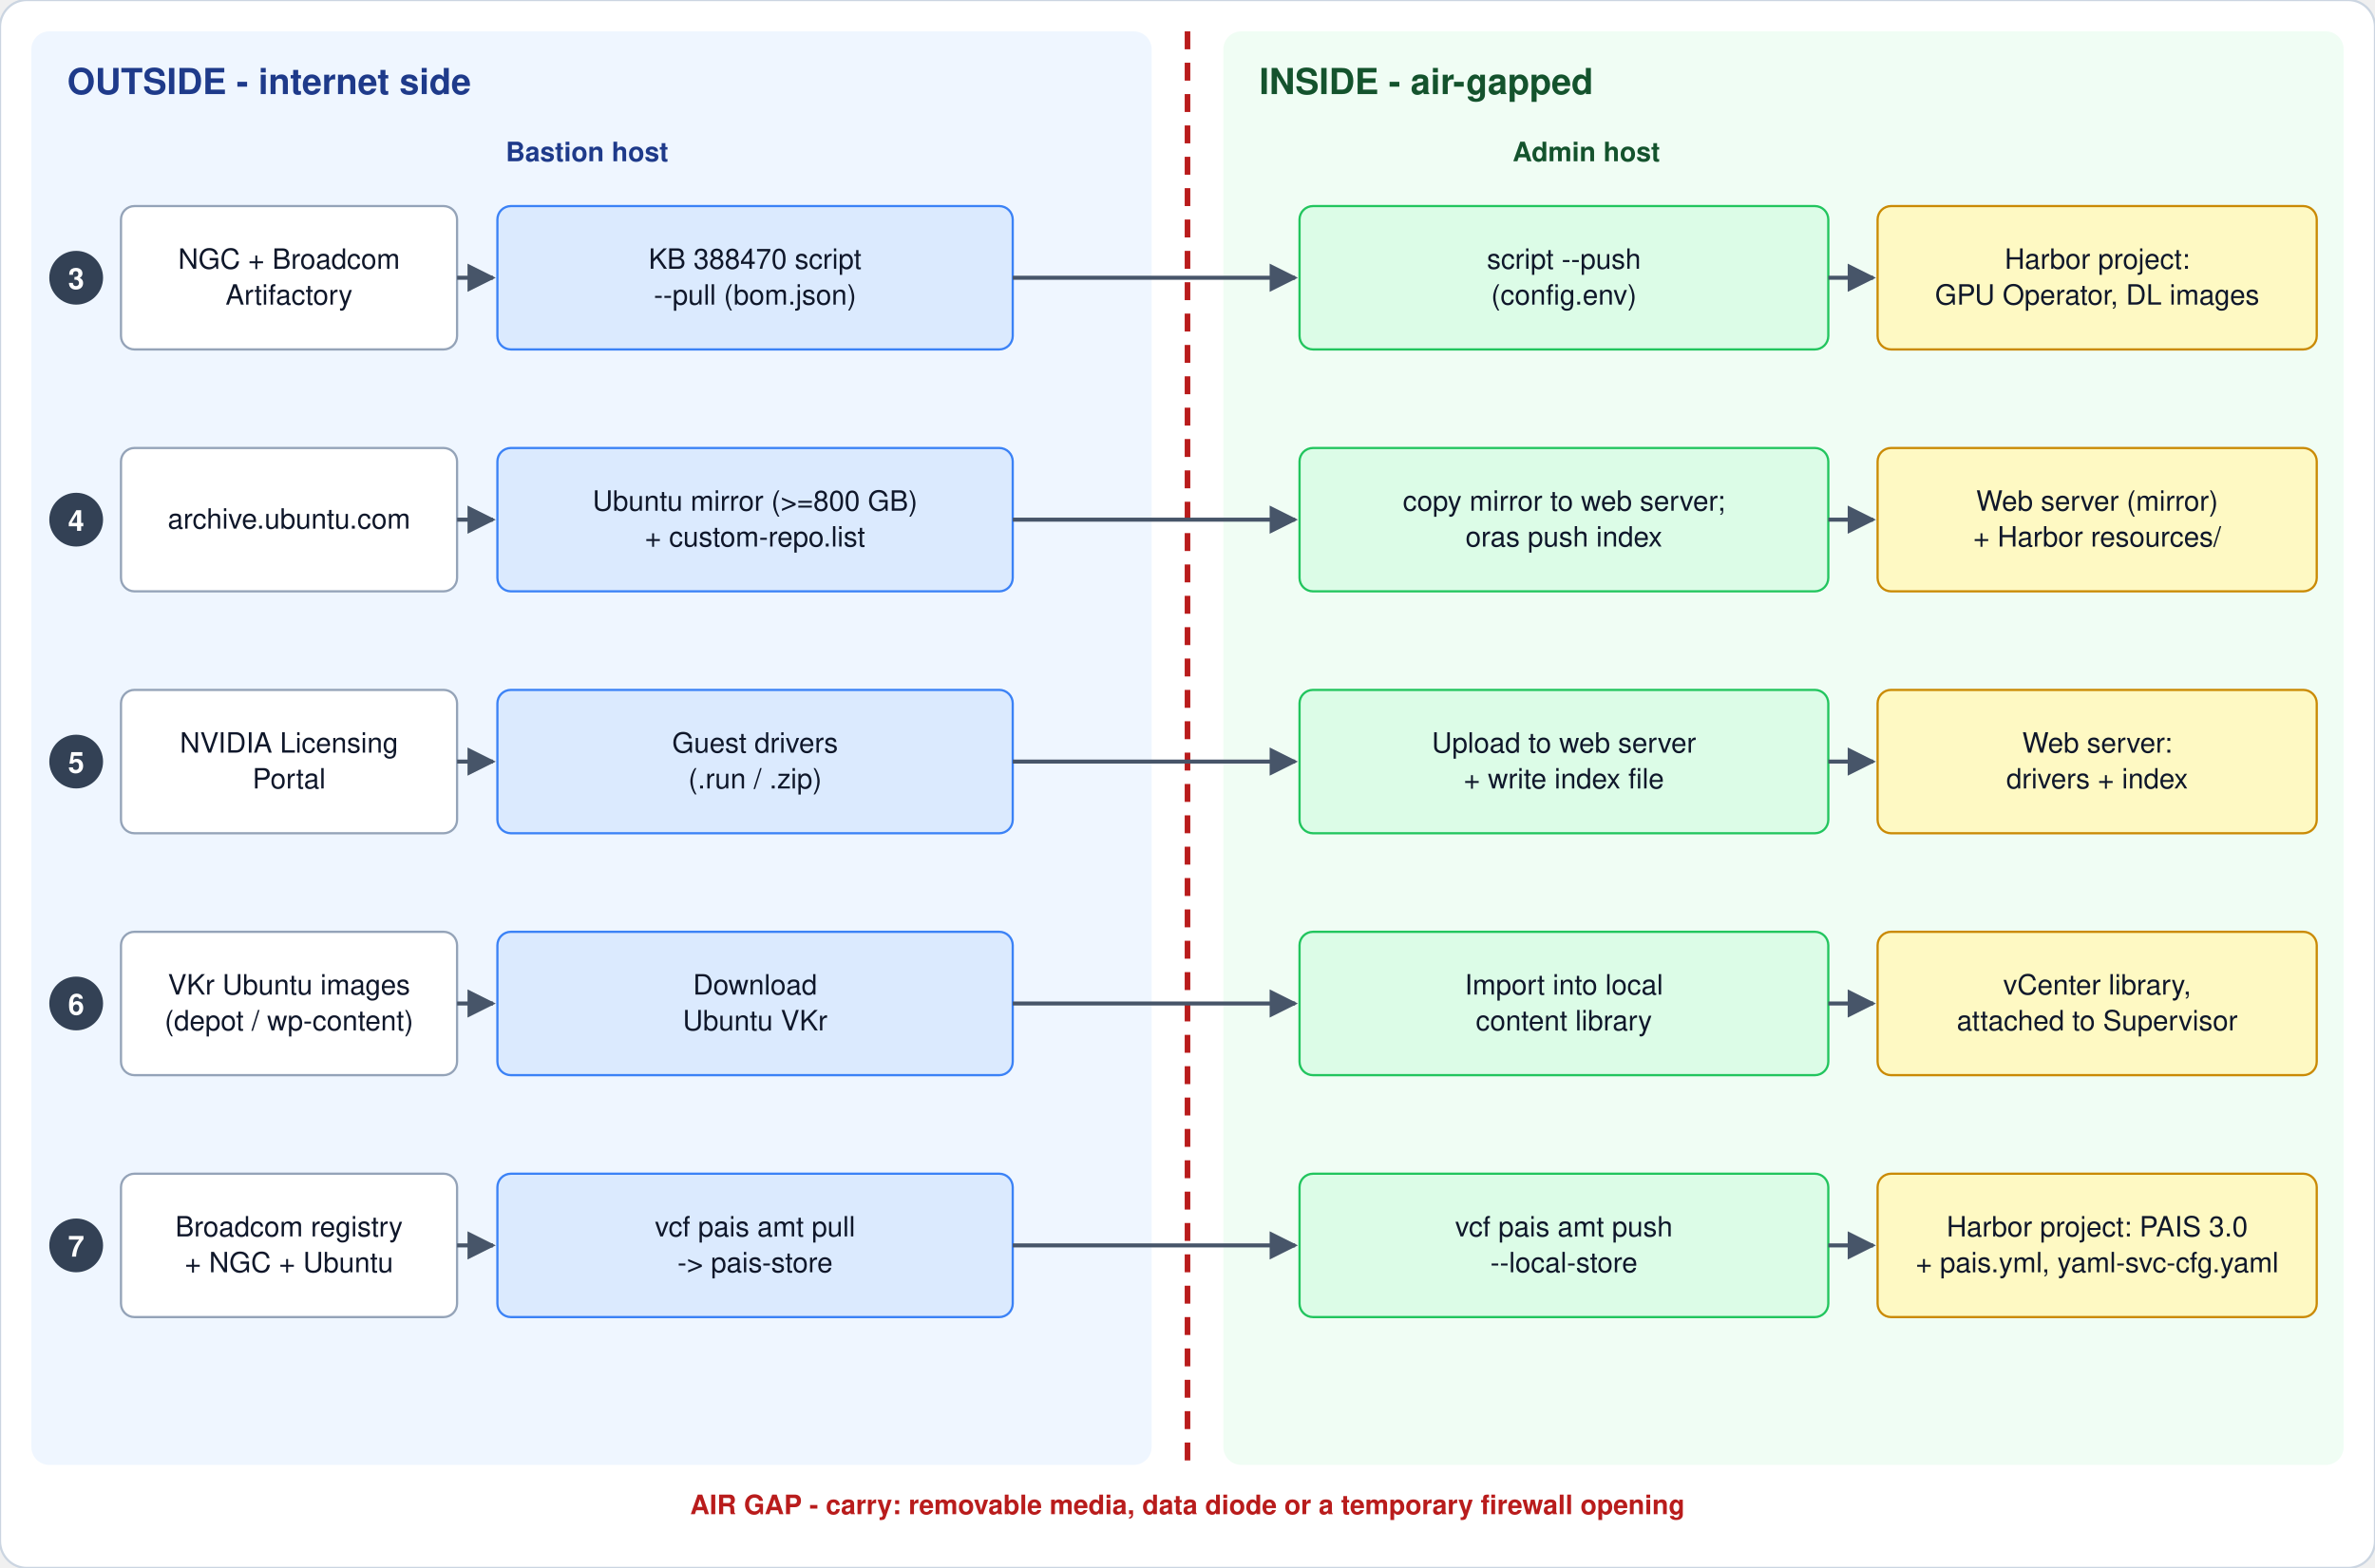
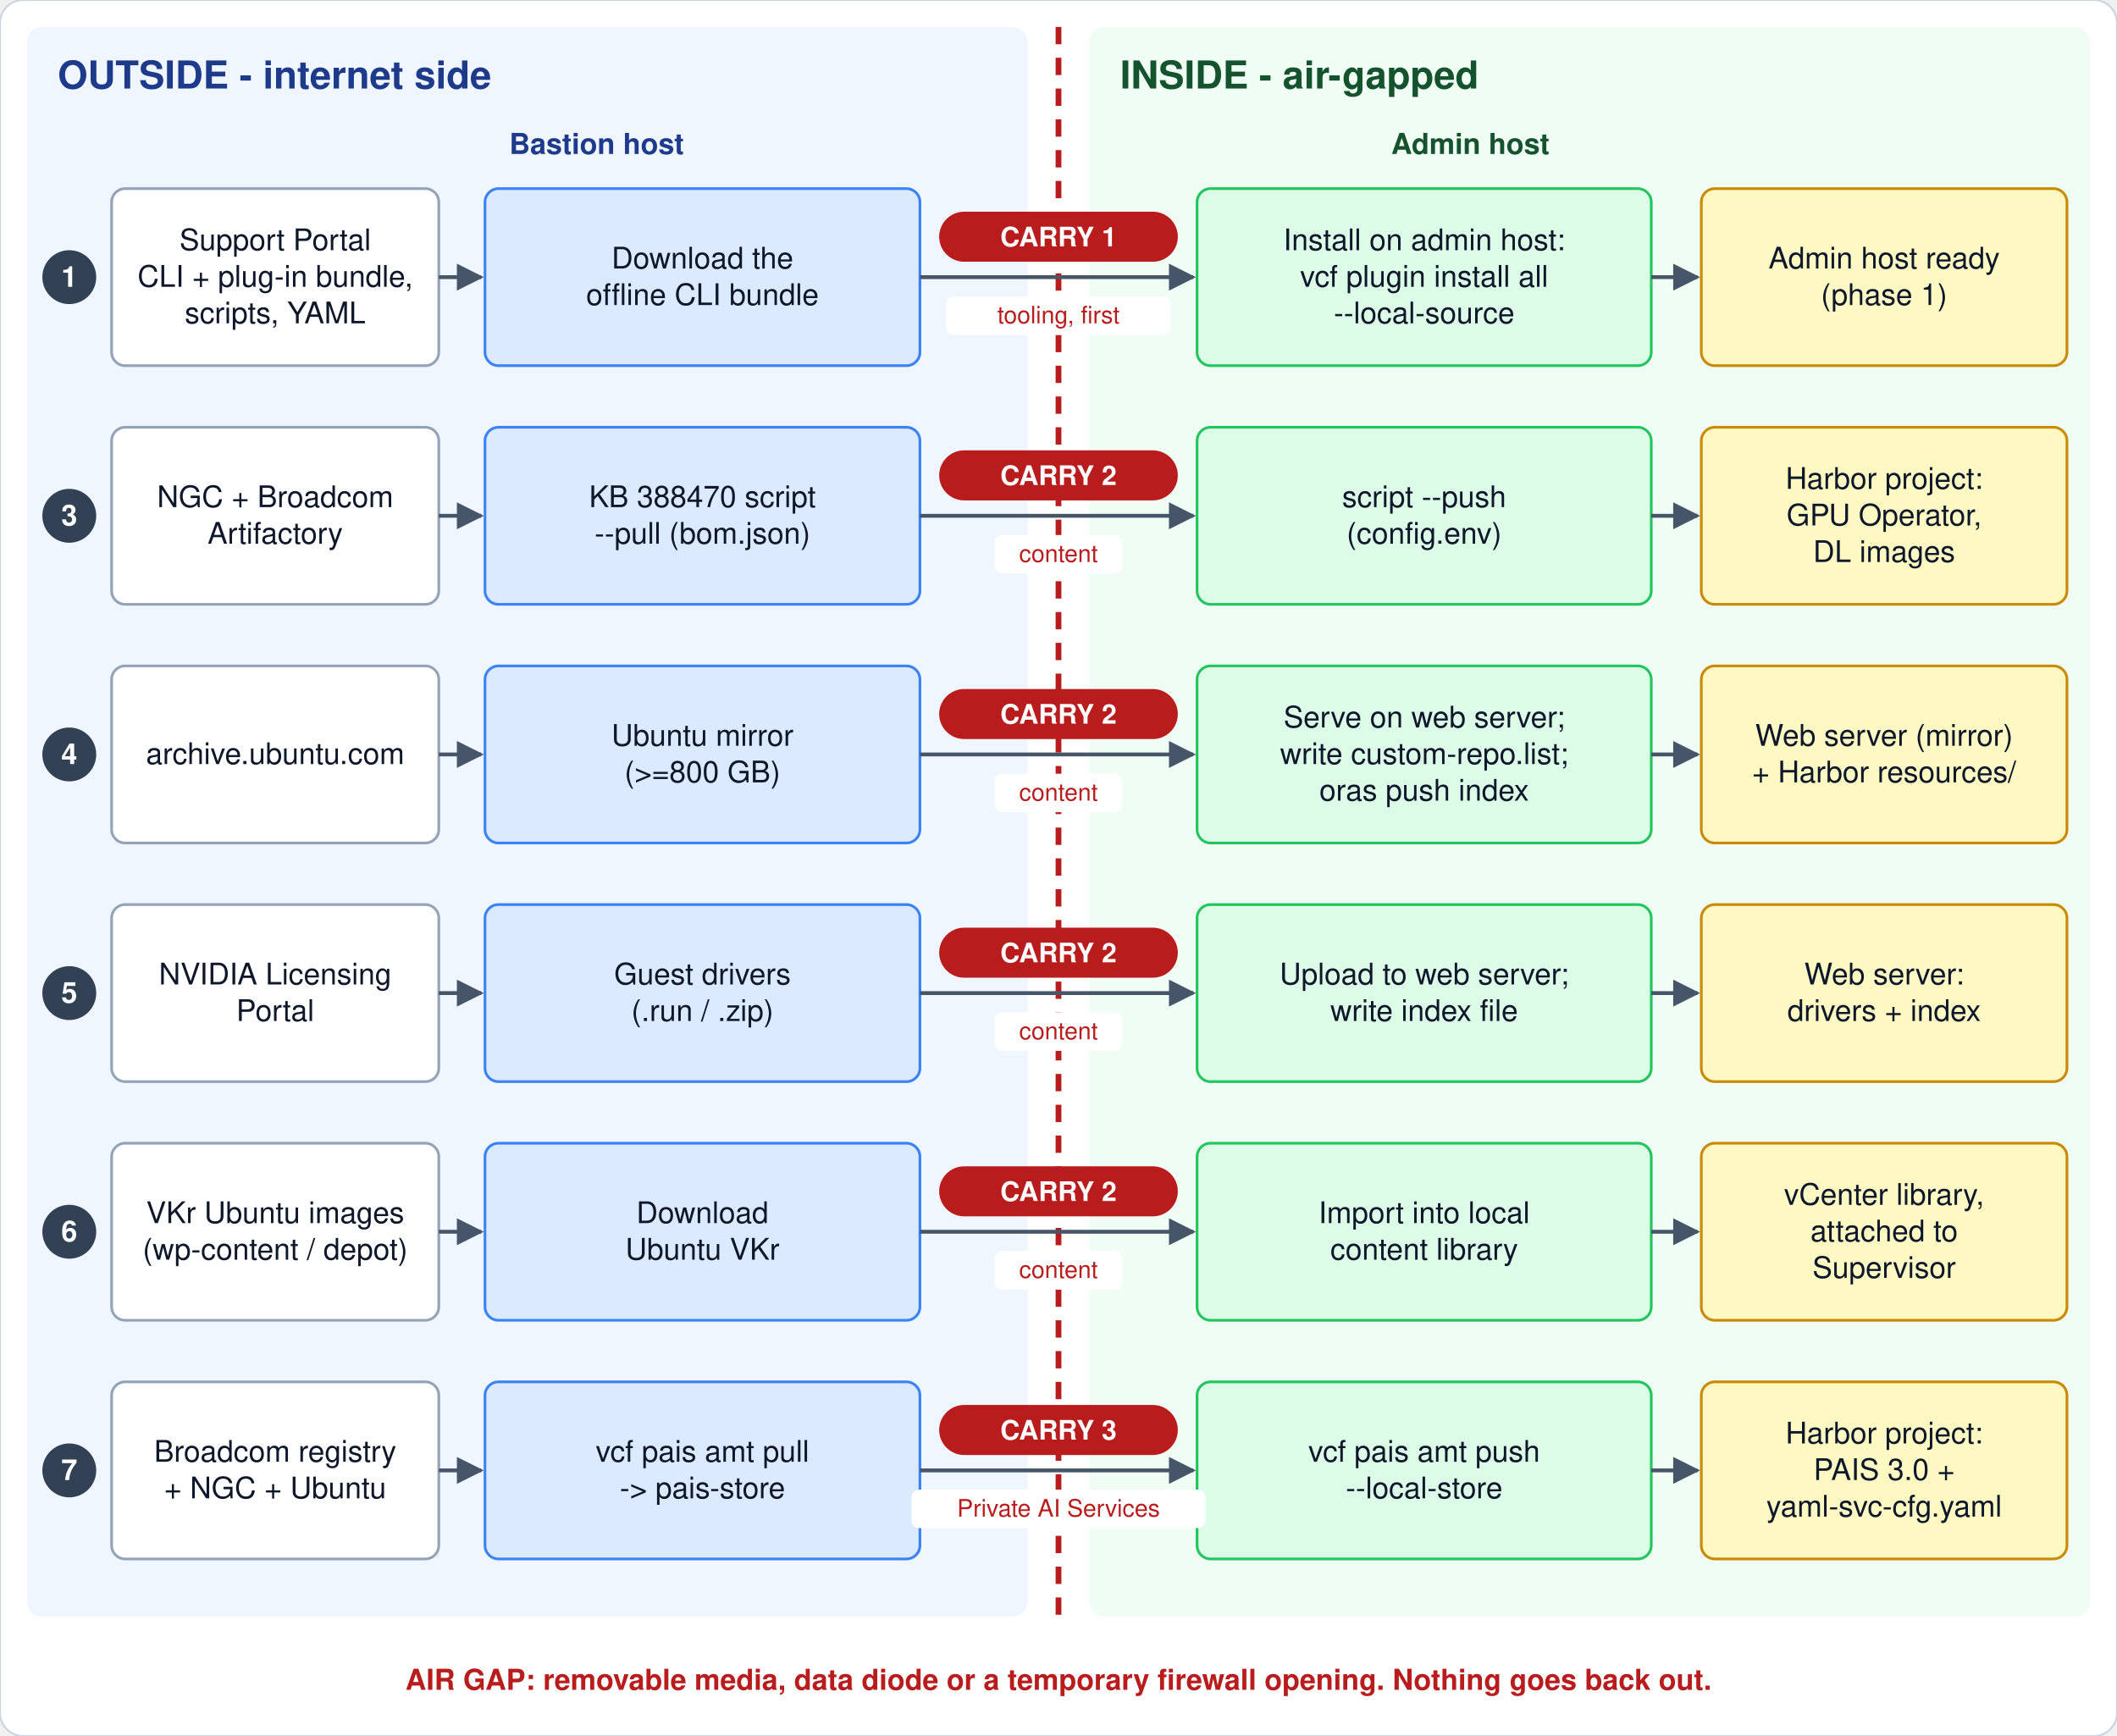
- <svg xmlns="http://www.w3.org/2000/svg" viewBox="0 0 1060 700" role="img" aria-labelledby="t d" font-family="Segoe UI, Helvetica, Arial, sans-serif">
+ <svg xmlns="http://www.w3.org/2000/svg" viewBox="0 0 1100 902" role="img" aria-labelledby="t d" font-family="Segoe UI, Helvetica, Arial, sans-serif">
  <defs>
    <marker id="a" viewBox="0 0 10 10" refX="9" refY="5" markerWidth="7" markerHeight="7" orient="auto">
      <path d="M0 0L10 5L0 10z" fill="#475569" />
    </marker>
  </defs>
-   <rect width="1060" height="700" rx="12" fill="#ffffff" stroke="#cbd5e1" />
-   <rect x="14" y="14" width="500" height="640" rx="8" fill="#eff6ff" />
-   <rect x="546" y="14" width="500" height="640" rx="8" fill="#f0fdf4" />
-   <text x="30" y="42" font-size="16" font-weight="700" fill="#1e3a8a">OUTSIDE - internet side</text>
-   <text x="562" y="42" font-size="16" font-weight="700" fill="#14532d">INSIDE - air-gapped</text>
-   <text x="262" y="72" font-size="12" font-weight="600" fill="#1e3a8a" text-anchor="middle">Bastion host</text>
-   <text x="708" y="72" font-size="12" font-weight="600" fill="#14532d" text-anchor="middle">Admin host</text>
-   <line x1="530" y1="14" x2="530" y2="654" stroke="#b91c1c" stroke-width="2.5" stroke-dasharray="8 6" />
-   <text x="530" y="676" font-size="12" fill="#b91c1c" text-anchor="middle" font-weight="600">AIR GAP - carry: removable media, data diode or a temporary firewall opening</text>
-   <circle cx="34" cy="124" r="12" fill="#334155" />
-   <text x="34" y="129" font-size="13" font-weight="700" fill="#fff" text-anchor="middle">3</text>
-   <rect x="54" y="92" width="150" height="64" rx="6" fill="#ffffff" stroke="#94a3b8" />
-   <text x="129.0" y="120.0" font-size="12.5" fill="#0f172a" text-anchor="middle">NGC + Broadcom</text>
-   <text x="129.0" y="136.0" font-size="12.5" fill="#0f172a" text-anchor="middle">Artifactory</text>
-   <rect x="222" y="92" width="230" height="64" rx="6" fill="#dbeafe" stroke="#3b82f6" />
-   <text x="337.0" y="120.0" font-size="12.5" fill="#0f172a" text-anchor="middle">KB 388470 script</text>
-   <text x="337.0" y="136.0" font-size="12.5" fill="#0f172a" text-anchor="middle">--pull (bom.json)</text>
-   <rect x="580" y="92" width="236" height="64" rx="6" fill="#dcfce7" stroke="#22c55e" />
-   <text x="698.0" y="120.0" font-size="12.5" fill="#0f172a" text-anchor="middle">script --push</text>
-   <text x="698.0" y="136.0" font-size="12.5" fill="#0f172a" text-anchor="middle">(config.env)</text>
-   <rect x="838" y="92" width="196" height="64" rx="6" fill="#fef9c3" stroke="#ca8a04" />
-   <text x="936.0" y="120.0" font-size="12.5" fill="#0f172a" text-anchor="middle">Harbor project:</text>
-   <text x="936.0" y="136.0" font-size="12.5" fill="#0f172a" text-anchor="middle">GPU Operator, DL images</text>
-   <line x1="204" y1="124" x2="220" y2="124" stroke="#475569" stroke-width="1.8" marker-end="url(#a)" />
-   <line x1="452" y1="124" x2="578" y2="124" stroke="#475569" stroke-width="1.8" marker-end="url(#a)" />
-   <line x1="816" y1="124" x2="836" y2="124" stroke="#475569" stroke-width="1.8" marker-end="url(#a)" />
-   <circle cx="34" cy="232" r="12" fill="#334155" />
-   <text x="34" y="237" font-size="13" font-weight="700" fill="#fff" text-anchor="middle">4</text>
-   <rect x="54" y="200" width="150" height="64" rx="6" fill="#ffffff" stroke="#94a3b8" />
-   <text x="129.0" y="236.0" font-size="12.5" fill="#0f172a" text-anchor="middle">archive.ubuntu.com</text>
-   <rect x="222" y="200" width="230" height="64" rx="6" fill="#dbeafe" stroke="#3b82f6" />
-   <text x="337.0" y="228.0" font-size="12.5" fill="#0f172a" text-anchor="middle">Ubuntu mirror (&gt;=800 GB)</text>
-   <text x="337.0" y="244.0" font-size="12.5" fill="#0f172a" text-anchor="middle">+ custom-repo.list</text>
-   <rect x="580" y="200" width="236" height="64" rx="6" fill="#dcfce7" stroke="#22c55e" />
-   <text x="698.0" y="228.0" font-size="12.5" fill="#0f172a" text-anchor="middle">copy mirror to web server;</text>
-   <text x="698.0" y="244.0" font-size="12.5" fill="#0f172a" text-anchor="middle">oras push index</text>
-   <rect x="838" y="200" width="196" height="64" rx="6" fill="#fef9c3" stroke="#ca8a04" />
-   <text x="936.0" y="228.0" font-size="12.5" fill="#0f172a" text-anchor="middle">Web server (mirror)</text>
-   <text x="936.0" y="244.0" font-size="12.5" fill="#0f172a" text-anchor="middle">+ Harbor resources/</text>
-   <line x1="204" y1="232" x2="220" y2="232" stroke="#475569" stroke-width="1.8" marker-end="url(#a)" />
-   <line x1="452" y1="232" x2="578" y2="232" stroke="#475569" stroke-width="1.8" marker-end="url(#a)" />
-   <line x1="816" y1="232" x2="836" y2="232" stroke="#475569" stroke-width="1.8" marker-end="url(#a)" />
-   <circle cx="34" cy="340" r="12" fill="#334155" />
-   <text x="34" y="345" font-size="13" font-weight="700" fill="#fff" text-anchor="middle">5</text>
-   <rect x="54" y="308" width="150" height="64" rx="6" fill="#ffffff" stroke="#94a3b8" />
-   <text x="129.0" y="336.0" font-size="12.5" fill="#0f172a" text-anchor="middle">NVIDIA Licensing</text>
-   <text x="129.0" y="352.0" font-size="12.5" fill="#0f172a" text-anchor="middle">Portal</text>
-   <rect x="222" y="308" width="230" height="64" rx="6" fill="#dbeafe" stroke="#3b82f6" />
-   <text x="337.0" y="336.0" font-size="12.5" fill="#0f172a" text-anchor="middle">Guest drivers</text>
-   <text x="337.0" y="352.0" font-size="12.5" fill="#0f172a" text-anchor="middle">(.run / .zip)</text>
-   <rect x="580" y="308" width="236" height="64" rx="6" fill="#dcfce7" stroke="#22c55e" />
-   <text x="698.0" y="336.0" font-size="12.5" fill="#0f172a" text-anchor="middle">Upload to web server</text>
-   <text x="698.0" y="352.0" font-size="12.5" fill="#0f172a" text-anchor="middle">+ write index file</text>
-   <rect x="838" y="308" width="196" height="64" rx="6" fill="#fef9c3" stroke="#ca8a04" />
-   <text x="936.0" y="336.0" font-size="12.5" fill="#0f172a" text-anchor="middle">Web server:</text>
-   <text x="936.0" y="352.0" font-size="12.5" fill="#0f172a" text-anchor="middle">drivers + index</text>
-   <line x1="204" y1="340" x2="220" y2="340" stroke="#475569" stroke-width="1.8" marker-end="url(#a)" />
-   <line x1="452" y1="340" x2="578" y2="340" stroke="#475569" stroke-width="1.8" marker-end="url(#a)" />
-   <line x1="816" y1="340" x2="836" y2="340" stroke="#475569" stroke-width="1.8" marker-end="url(#a)" />
-   <circle cx="34" cy="448" r="12" fill="#334155" />
-   <text x="34" y="453" font-size="13" font-weight="700" fill="#fff" text-anchor="middle">6</text>
-   <rect x="54" y="416" width="150" height="64" rx="6" fill="#ffffff" stroke="#94a3b8" />
-   <text x="129.0" y="444.0" font-size="12.5" fill="#0f172a" text-anchor="middle">VKr Ubuntu images</text>
-   <text x="129.0" y="460.0" font-size="12.5" fill="#0f172a" text-anchor="middle">(depot / wp-content)</text>
-   <rect x="222" y="416" width="230" height="64" rx="6" fill="#dbeafe" stroke="#3b82f6" />
-   <text x="337.0" y="444.0" font-size="12.5" fill="#0f172a" text-anchor="middle">Download</text>
-   <text x="337.0" y="460.0" font-size="12.5" fill="#0f172a" text-anchor="middle">Ubuntu VKr</text>
-   <rect x="580" y="416" width="236" height="64" rx="6" fill="#dcfce7" stroke="#22c55e" />
-   <text x="698.0" y="444.0" font-size="12.5" fill="#0f172a" text-anchor="middle">Import into local</text>
-   <text x="698.0" y="460.0" font-size="12.5" fill="#0f172a" text-anchor="middle">content library</text>
-   <rect x="838" y="416" width="196" height="64" rx="6" fill="#fef9c3" stroke="#ca8a04" />
-   <text x="936.0" y="444.0" font-size="12.5" fill="#0f172a" text-anchor="middle">vCenter library,</text>
-   <text x="936.0" y="460.0" font-size="12.5" fill="#0f172a" text-anchor="middle">attached to Supervisor</text>
-   <line x1="204" y1="448" x2="220" y2="448" stroke="#475569" stroke-width="1.8" marker-end="url(#a)" />
-   <line x1="452" y1="448" x2="578" y2="448" stroke="#475569" stroke-width="1.8" marker-end="url(#a)" />
-   <line x1="816" y1="448" x2="836" y2="448" stroke="#475569" stroke-width="1.8" marker-end="url(#a)" />
-   <circle cx="34" cy="556" r="12" fill="#334155" />
-   <text x="34" y="561" font-size="13" font-weight="700" fill="#fff" text-anchor="middle">7</text>
-   <rect x="54" y="524" width="150" height="64" rx="6" fill="#ffffff" stroke="#94a3b8" />
-   <text x="129.0" y="552.0" font-size="12.5" fill="#0f172a" text-anchor="middle">Broadcom registry</text>
-   <text x="129.0" y="568.0" font-size="12.5" fill="#0f172a" text-anchor="middle">+ NGC + Ubuntu</text>
-   <rect x="222" y="524" width="230" height="64" rx="6" fill="#dbeafe" stroke="#3b82f6" />
-   <text x="337.0" y="552.0" font-size="12.5" fill="#0f172a" text-anchor="middle">vcf pais amt pull</text>
-   <text x="337.0" y="568.0" font-size="12.5" fill="#0f172a" text-anchor="middle">-&gt; pais-store</text>
-   <rect x="580" y="524" width="236" height="64" rx="6" fill="#dcfce7" stroke="#22c55e" />
-   <text x="698.0" y="552.0" font-size="12.5" fill="#0f172a" text-anchor="middle">vcf pais amt push</text>
-   <text x="698.0" y="568.0" font-size="12.5" fill="#0f172a" text-anchor="middle">--local-store</text>
-   <rect x="838" y="524" width="196" height="64" rx="6" fill="#fef9c3" stroke="#ca8a04" />
-   <text x="936.0" y="552.0" font-size="12.5" fill="#0f172a" text-anchor="middle">Harbor project: PAIS 3.0</text>
-   <text x="936.0" y="568.0" font-size="12.5" fill="#0f172a" text-anchor="middle">+ pais.yml, yaml-svc-cfg.yaml</text>
-   <line x1="204" y1="556" x2="220" y2="556" stroke="#475569" stroke-width="1.8" marker-end="url(#a)" />
-   <line x1="452" y1="556" x2="578" y2="556" stroke="#475569" stroke-width="1.8" marker-end="url(#a)" />
-   <line x1="816" y1="556" x2="836" y2="556" stroke="#475569" stroke-width="1.8" marker-end="url(#a)" />
+   <rect width="1100" height="902" rx="12" fill="#ffffff" stroke="#cbd5e1" />
+   <rect x="14" y="14" width="520" height="826" rx="8" fill="#eff6ff" />
+   <rect x="566" y="14" width="520" height="826" rx="8" fill="#f0fdf4" />
+   <text x="30" y="46" font-size="20" font-weight="700" fill="#1e3a8a">OUTSIDE - internet side</text>
+   <text x="582" y="46" font-size="20" font-weight="700" fill="#14532d">INSIDE - air-gapped</text>
+   <text x="310" y="80" font-size="15" font-weight="600" fill="#1e3a8a" text-anchor="middle">Bastion host</text>
+   <text x="764" y="80" font-size="15" font-weight="600" fill="#14532d" text-anchor="middle">Admin host</text>
+   <line x1="550" y1="14" x2="550" y2="840" stroke="#b91c1c" stroke-width="3" stroke-dasharray="9 7" />
+   <text x="550" y="878" font-size="15" fill="#b91c1c" text-anchor="middle" font-weight="600">AIR GAP: removable media, data diode or a temporary firewall opening. Nothing goes back out.</text>
+   <circle cx="36" cy="144.0" r="14" fill="#334155" />
+   <text x="36" y="149.0" font-size="15" font-weight="700" fill="#fff" text-anchor="middle">1</text>
+   <rect x="58" y="98" width="170" height="92" rx="7" fill="#ffffff" stroke="#94a3b8" stroke-width="1.4" />
+   <text x="143.0" y="130.0" font-size="15.5" fill="#0f172a" text-anchor="middle">Support Portal</text>
+   <text x="143.0" y="149.0" font-size="15.5" fill="#0f172a" text-anchor="middle">CLI + plug-in bundle,</text>
+   <text x="143.0" y="168.0" font-size="15.5" fill="#0f172a" text-anchor="middle">scripts, YAML</text>
+   <rect x="252" y="98" width="226" height="92" rx="7" fill="#dbeafe" stroke="#3b82f6" stroke-width="1.4" />
+   <text x="365.0" y="139.5" font-size="15.5" fill="#0f172a" text-anchor="middle">Download the</text>
+   <text x="365.0" y="158.5" font-size="15.5" fill="#0f172a" text-anchor="middle">offline CLI bundle</text>
+   <rect x="622" y="98" width="236" height="92" rx="7" fill="#dcfce7" stroke="#22c55e" stroke-width="1.4" />
+   <text x="740.0" y="130.0" font-size="15.5" fill="#0f172a" text-anchor="middle">Install on admin host:</text>
+   <text x="740.0" y="149.0" font-size="15.5" fill="#0f172a" text-anchor="middle">vcf plugin install all</text>
+   <text x="740.0" y="168.0" font-size="15.5" fill="#0f172a" text-anchor="middle">--local-source</text>
+   <rect x="884" y="98" width="190" height="92" rx="7" fill="#fef9c3" stroke="#ca8a04" stroke-width="1.4" />
+   <text x="979.0" y="139.5" font-size="15.5" fill="#0f172a" text-anchor="middle">Admin host ready</text>
+   <text x="979.0" y="158.5" font-size="15.5" fill="#0f172a" text-anchor="middle">(phase 1)</text>
+   <line x1="228" y1="144.0" x2="250" y2="144.0" stroke="#475569" stroke-width="2" marker-end="url(#a)" />
+   <line x1="478" y1="144.0" x2="620" y2="144.0" stroke="#475569" stroke-width="2" marker-end="url(#a)" />
+   <line x1="858" y1="144.0" x2="882" y2="144.0" stroke="#475569" stroke-width="2" marker-end="url(#a)" />
+   <rect x="488" y="110.0" width="124" height="26" rx="13" fill="#b91c1c" />
+   <text x="550" y="128.0" font-size="14" font-weight="700" fill="#fff" text-anchor="middle">CARRY 1</text>
+   <rect x="491.6" y="154.0" width="116.8" height="20" rx="4" fill="#ffffff" />
+   <text x="550" y="168.0" font-size="12.5" fill="#b91c1c" text-anchor="middle">tooling, first</text>
+   <circle cx="36" cy="268.0" r="14" fill="#334155" />
+   <text x="36" y="273.0" font-size="15" font-weight="700" fill="#fff" text-anchor="middle">3</text>
+   <rect x="58" y="222" width="170" height="92" rx="7" fill="#ffffff" stroke="#94a3b8" stroke-width="1.4" />
+   <text x="143.0" y="263.5" font-size="15.5" fill="#0f172a" text-anchor="middle">NGC + Broadcom</text>
+   <text x="143.0" y="282.5" font-size="15.5" fill="#0f172a" text-anchor="middle">Artifactory</text>
+   <rect x="252" y="222" width="226" height="92" rx="7" fill="#dbeafe" stroke="#3b82f6" stroke-width="1.4" />
+   <text x="365.0" y="263.5" font-size="15.5" fill="#0f172a" text-anchor="middle">KB 388470 script</text>
+   <text x="365.0" y="282.5" font-size="15.5" fill="#0f172a" text-anchor="middle">--pull (bom.json)</text>
+   <rect x="622" y="222" width="236" height="92" rx="7" fill="#dcfce7" stroke="#22c55e" stroke-width="1.4" />
+   <text x="740.0" y="263.5" font-size="15.5" fill="#0f172a" text-anchor="middle">script --push</text>
+   <text x="740.0" y="282.5" font-size="15.5" fill="#0f172a" text-anchor="middle">(config.env)</text>
+   <rect x="884" y="222" width="190" height="92" rx="7" fill="#fef9c3" stroke="#ca8a04" stroke-width="1.4" />
+   <text x="979.0" y="254.0" font-size="15.5" fill="#0f172a" text-anchor="middle">Harbor project:</text>
+   <text x="979.0" y="273.0" font-size="15.5" fill="#0f172a" text-anchor="middle">GPU Operator,</text>
+   <text x="979.0" y="292.0" font-size="15.5" fill="#0f172a" text-anchor="middle">DL images</text>
+   <line x1="228" y1="268.0" x2="250" y2="268.0" stroke="#475569" stroke-width="2" marker-end="url(#a)" />
+   <line x1="478" y1="268.0" x2="620" y2="268.0" stroke="#475569" stroke-width="2" marker-end="url(#a)" />
+   <line x1="858" y1="268.0" x2="882" y2="268.0" stroke="#475569" stroke-width="2" marker-end="url(#a)" />
+   <rect x="488" y="234.0" width="124" height="26" rx="13" fill="#b91c1c" />
+   <text x="550" y="252.0" font-size="14" font-weight="700" fill="#fff" text-anchor="middle">CARRY 2</text>
+   <rect x="516.8" y="278.0" width="66.4" height="20" rx="4" fill="#ffffff" />
+   <text x="550" y="292.0" font-size="12.5" fill="#b91c1c" text-anchor="middle">content</text>
+   <circle cx="36" cy="392.0" r="14" fill="#334155" />
+   <text x="36" y="397.0" font-size="15" font-weight="700" fill="#fff" text-anchor="middle">4</text>
+   <rect x="58" y="346" width="170" height="92" rx="7" fill="#ffffff" stroke="#94a3b8" stroke-width="1.4" />
+   <text x="143.0" y="397.0" font-size="15.5" fill="#0f172a" text-anchor="middle">archive.ubuntu.com</text>
+   <rect x="252" y="346" width="226" height="92" rx="7" fill="#dbeafe" stroke="#3b82f6" stroke-width="1.4" />
+   <text x="365.0" y="387.5" font-size="15.5" fill="#0f172a" text-anchor="middle">Ubuntu mirror</text>
+   <text x="365.0" y="406.5" font-size="15.5" fill="#0f172a" text-anchor="middle">(&gt;=800 GB)</text>
+   <rect x="622" y="346" width="236" height="92" rx="7" fill="#dcfce7" stroke="#22c55e" stroke-width="1.4" />
+   <text x="740.0" y="378.0" font-size="15.5" fill="#0f172a" text-anchor="middle">Serve on web server;</text>
+   <text x="740.0" y="397.0" font-size="15.5" fill="#0f172a" text-anchor="middle">write custom-repo.list;</text>
+   <text x="740.0" y="416.0" font-size="15.5" fill="#0f172a" text-anchor="middle">oras push index</text>
+   <rect x="884" y="346" width="190" height="92" rx="7" fill="#fef9c3" stroke="#ca8a04" stroke-width="1.4" />
+   <text x="979.0" y="387.5" font-size="15.5" fill="#0f172a" text-anchor="middle">Web server (mirror)</text>
+   <text x="979.0" y="406.5" font-size="15.5" fill="#0f172a" text-anchor="middle">+ Harbor resources/</text>
+   <line x1="228" y1="392.0" x2="250" y2="392.0" stroke="#475569" stroke-width="2" marker-end="url(#a)" />
+   <line x1="478" y1="392.0" x2="620" y2="392.0" stroke="#475569" stroke-width="2" marker-end="url(#a)" />
+   <line x1="858" y1="392.0" x2="882" y2="392.0" stroke="#475569" stroke-width="2" marker-end="url(#a)" />
+   <rect x="488" y="358.0" width="124" height="26" rx="13" fill="#b91c1c" />
+   <text x="550" y="376.0" font-size="14" font-weight="700" fill="#fff" text-anchor="middle">CARRY 2</text>
+   <rect x="516.8" y="402.0" width="66.4" height="20" rx="4" fill="#ffffff" />
+   <text x="550" y="416.0" font-size="12.5" fill="#b91c1c" text-anchor="middle">content</text>
+   <circle cx="36" cy="516.0" r="14" fill="#334155" />
+   <text x="36" y="521.0" font-size="15" font-weight="700" fill="#fff" text-anchor="middle">5</text>
+   <rect x="58" y="470" width="170" height="92" rx="7" fill="#ffffff" stroke="#94a3b8" stroke-width="1.4" />
+   <text x="143.0" y="511.5" font-size="15.5" fill="#0f172a" text-anchor="middle">NVIDIA Licensing</text>
+   <text x="143.0" y="530.5" font-size="15.5" fill="#0f172a" text-anchor="middle">Portal</text>
+   <rect x="252" y="470" width="226" height="92" rx="7" fill="#dbeafe" stroke="#3b82f6" stroke-width="1.4" />
+   <text x="365.0" y="511.5" font-size="15.5" fill="#0f172a" text-anchor="middle">Guest drivers</text>
+   <text x="365.0" y="530.5" font-size="15.5" fill="#0f172a" text-anchor="middle">(.run / .zip)</text>
+   <rect x="622" y="470" width="236" height="92" rx="7" fill="#dcfce7" stroke="#22c55e" stroke-width="1.4" />
+   <text x="740.0" y="511.5" font-size="15.5" fill="#0f172a" text-anchor="middle">Upload to web server;</text>
+   <text x="740.0" y="530.5" font-size="15.5" fill="#0f172a" text-anchor="middle">write index file</text>
+   <rect x="884" y="470" width="190" height="92" rx="7" fill="#fef9c3" stroke="#ca8a04" stroke-width="1.4" />
+   <text x="979.0" y="511.5" font-size="15.5" fill="#0f172a" text-anchor="middle">Web server:</text>
+   <text x="979.0" y="530.5" font-size="15.5" fill="#0f172a" text-anchor="middle">drivers + index</text>
+   <line x1="228" y1="516.0" x2="250" y2="516.0" stroke="#475569" stroke-width="2" marker-end="url(#a)" />
+   <line x1="478" y1="516.0" x2="620" y2="516.0" stroke="#475569" stroke-width="2" marker-end="url(#a)" />
+   <line x1="858" y1="516.0" x2="882" y2="516.0" stroke="#475569" stroke-width="2" marker-end="url(#a)" />
+   <rect x="488" y="482.0" width="124" height="26" rx="13" fill="#b91c1c" />
+   <text x="550" y="500.0" font-size="14" font-weight="700" fill="#fff" text-anchor="middle">CARRY 2</text>
+   <rect x="516.8" y="526.0" width="66.4" height="20" rx="4" fill="#ffffff" />
+   <text x="550" y="540.0" font-size="12.5" fill="#b91c1c" text-anchor="middle">content</text>
+   <circle cx="36" cy="640.0" r="14" fill="#334155" />
+   <text x="36" y="645.0" font-size="15" font-weight="700" fill="#fff" text-anchor="middle">6</text>
+   <rect x="58" y="594" width="170" height="92" rx="7" fill="#ffffff" stroke="#94a3b8" stroke-width="1.4" />
+   <text x="143.0" y="635.5" font-size="15.5" fill="#0f172a" text-anchor="middle">VKr Ubuntu images</text>
+   <text x="143.0" y="654.5" font-size="15.5" fill="#0f172a" text-anchor="middle">(wp-content / depot)</text>
+   <rect x="252" y="594" width="226" height="92" rx="7" fill="#dbeafe" stroke="#3b82f6" stroke-width="1.4" />
+   <text x="365.0" y="635.5" font-size="15.5" fill="#0f172a" text-anchor="middle">Download</text>
+   <text x="365.0" y="654.5" font-size="15.5" fill="#0f172a" text-anchor="middle">Ubuntu VKr</text>
+   <rect x="622" y="594" width="236" height="92" rx="7" fill="#dcfce7" stroke="#22c55e" stroke-width="1.4" />
+   <text x="740.0" y="635.5" font-size="15.5" fill="#0f172a" text-anchor="middle">Import into local</text>
+   <text x="740.0" y="654.5" font-size="15.5" fill="#0f172a" text-anchor="middle">content library</text>
+   <rect x="884" y="594" width="190" height="92" rx="7" fill="#fef9c3" stroke="#ca8a04" stroke-width="1.4" />
+   <text x="979.0" y="626.0" font-size="15.5" fill="#0f172a" text-anchor="middle">vCenter library,</text>
+   <text x="979.0" y="645.0" font-size="15.5" fill="#0f172a" text-anchor="middle">attached to</text>
+   <text x="979.0" y="664.0" font-size="15.5" fill="#0f172a" text-anchor="middle">Supervisor</text>
+   <line x1="228" y1="640.0" x2="250" y2="640.0" stroke="#475569" stroke-width="2" marker-end="url(#a)" />
+   <line x1="478" y1="640.0" x2="620" y2="640.0" stroke="#475569" stroke-width="2" marker-end="url(#a)" />
+   <line x1="858" y1="640.0" x2="882" y2="640.0" stroke="#475569" stroke-width="2" marker-end="url(#a)" />
+   <rect x="488" y="606.0" width="124" height="26" rx="13" fill="#b91c1c" />
+   <text x="550" y="624.0" font-size="14" font-weight="700" fill="#fff" text-anchor="middle">CARRY 2</text>
+   <rect x="516.8" y="650.0" width="66.4" height="20" rx="4" fill="#ffffff" />
+   <text x="550" y="664.0" font-size="12.5" fill="#b91c1c" text-anchor="middle">content</text>
+   <circle cx="36" cy="764.0" r="14" fill="#334155" />
+   <text x="36" y="769.0" font-size="15" font-weight="700" fill="#fff" text-anchor="middle">7</text>
+   <rect x="58" y="718" width="170" height="92" rx="7" fill="#ffffff" stroke="#94a3b8" stroke-width="1.4" />
+   <text x="143.0" y="759.5" font-size="15.5" fill="#0f172a" text-anchor="middle">Broadcom registry</text>
+   <text x="143.0" y="778.5" font-size="15.5" fill="#0f172a" text-anchor="middle">+ NGC + Ubuntu</text>
+   <rect x="252" y="718" width="226" height="92" rx="7" fill="#dbeafe" stroke="#3b82f6" stroke-width="1.4" />
+   <text x="365.0" y="759.5" font-size="15.5" fill="#0f172a" text-anchor="middle">vcf pais amt pull</text>
+   <text x="365.0" y="778.5" font-size="15.5" fill="#0f172a" text-anchor="middle">-&gt; pais-store</text>
+   <rect x="622" y="718" width="236" height="92" rx="7" fill="#dcfce7" stroke="#22c55e" stroke-width="1.4" />
+   <text x="740.0" y="759.5" font-size="15.5" fill="#0f172a" text-anchor="middle">vcf pais amt push</text>
+   <text x="740.0" y="778.5" font-size="15.5" fill="#0f172a" text-anchor="middle">--local-store</text>
+   <rect x="884" y="718" width="190" height="92" rx="7" fill="#fef9c3" stroke="#ca8a04" stroke-width="1.4" />
+   <text x="979.0" y="750.0" font-size="15.5" fill="#0f172a" text-anchor="middle">Harbor project:</text>
+   <text x="979.0" y="769.0" font-size="15.5" fill="#0f172a" text-anchor="middle">PAIS 3.0 +</text>
+   <text x="979.0" y="788.0" font-size="15.5" fill="#0f172a" text-anchor="middle">yaml-svc-cfg.yaml</text>
+   <line x1="228" y1="764.0" x2="250" y2="764.0" stroke="#475569" stroke-width="2" marker-end="url(#a)" />
+   <line x1="478" y1="764.0" x2="620" y2="764.0" stroke="#475569" stroke-width="2" marker-end="url(#a)" />
+   <line x1="858" y1="764.0" x2="882" y2="764.0" stroke="#475569" stroke-width="2" marker-end="url(#a)" />
+   <rect x="488" y="730.0" width="124" height="26" rx="13" fill="#b91c1c" />
+   <text x="550" y="748.0" font-size="14" font-weight="700" fill="#fff" text-anchor="middle">CARRY 3</text>
+   <rect x="473.6" y="774.0" width="152.8" height="20" rx="4" fill="#ffffff" />
+   <text x="550" y="788.0" font-size="12.5" fill="#b91c1c" text-anchor="middle">Private AI Services</text>
</svg>
